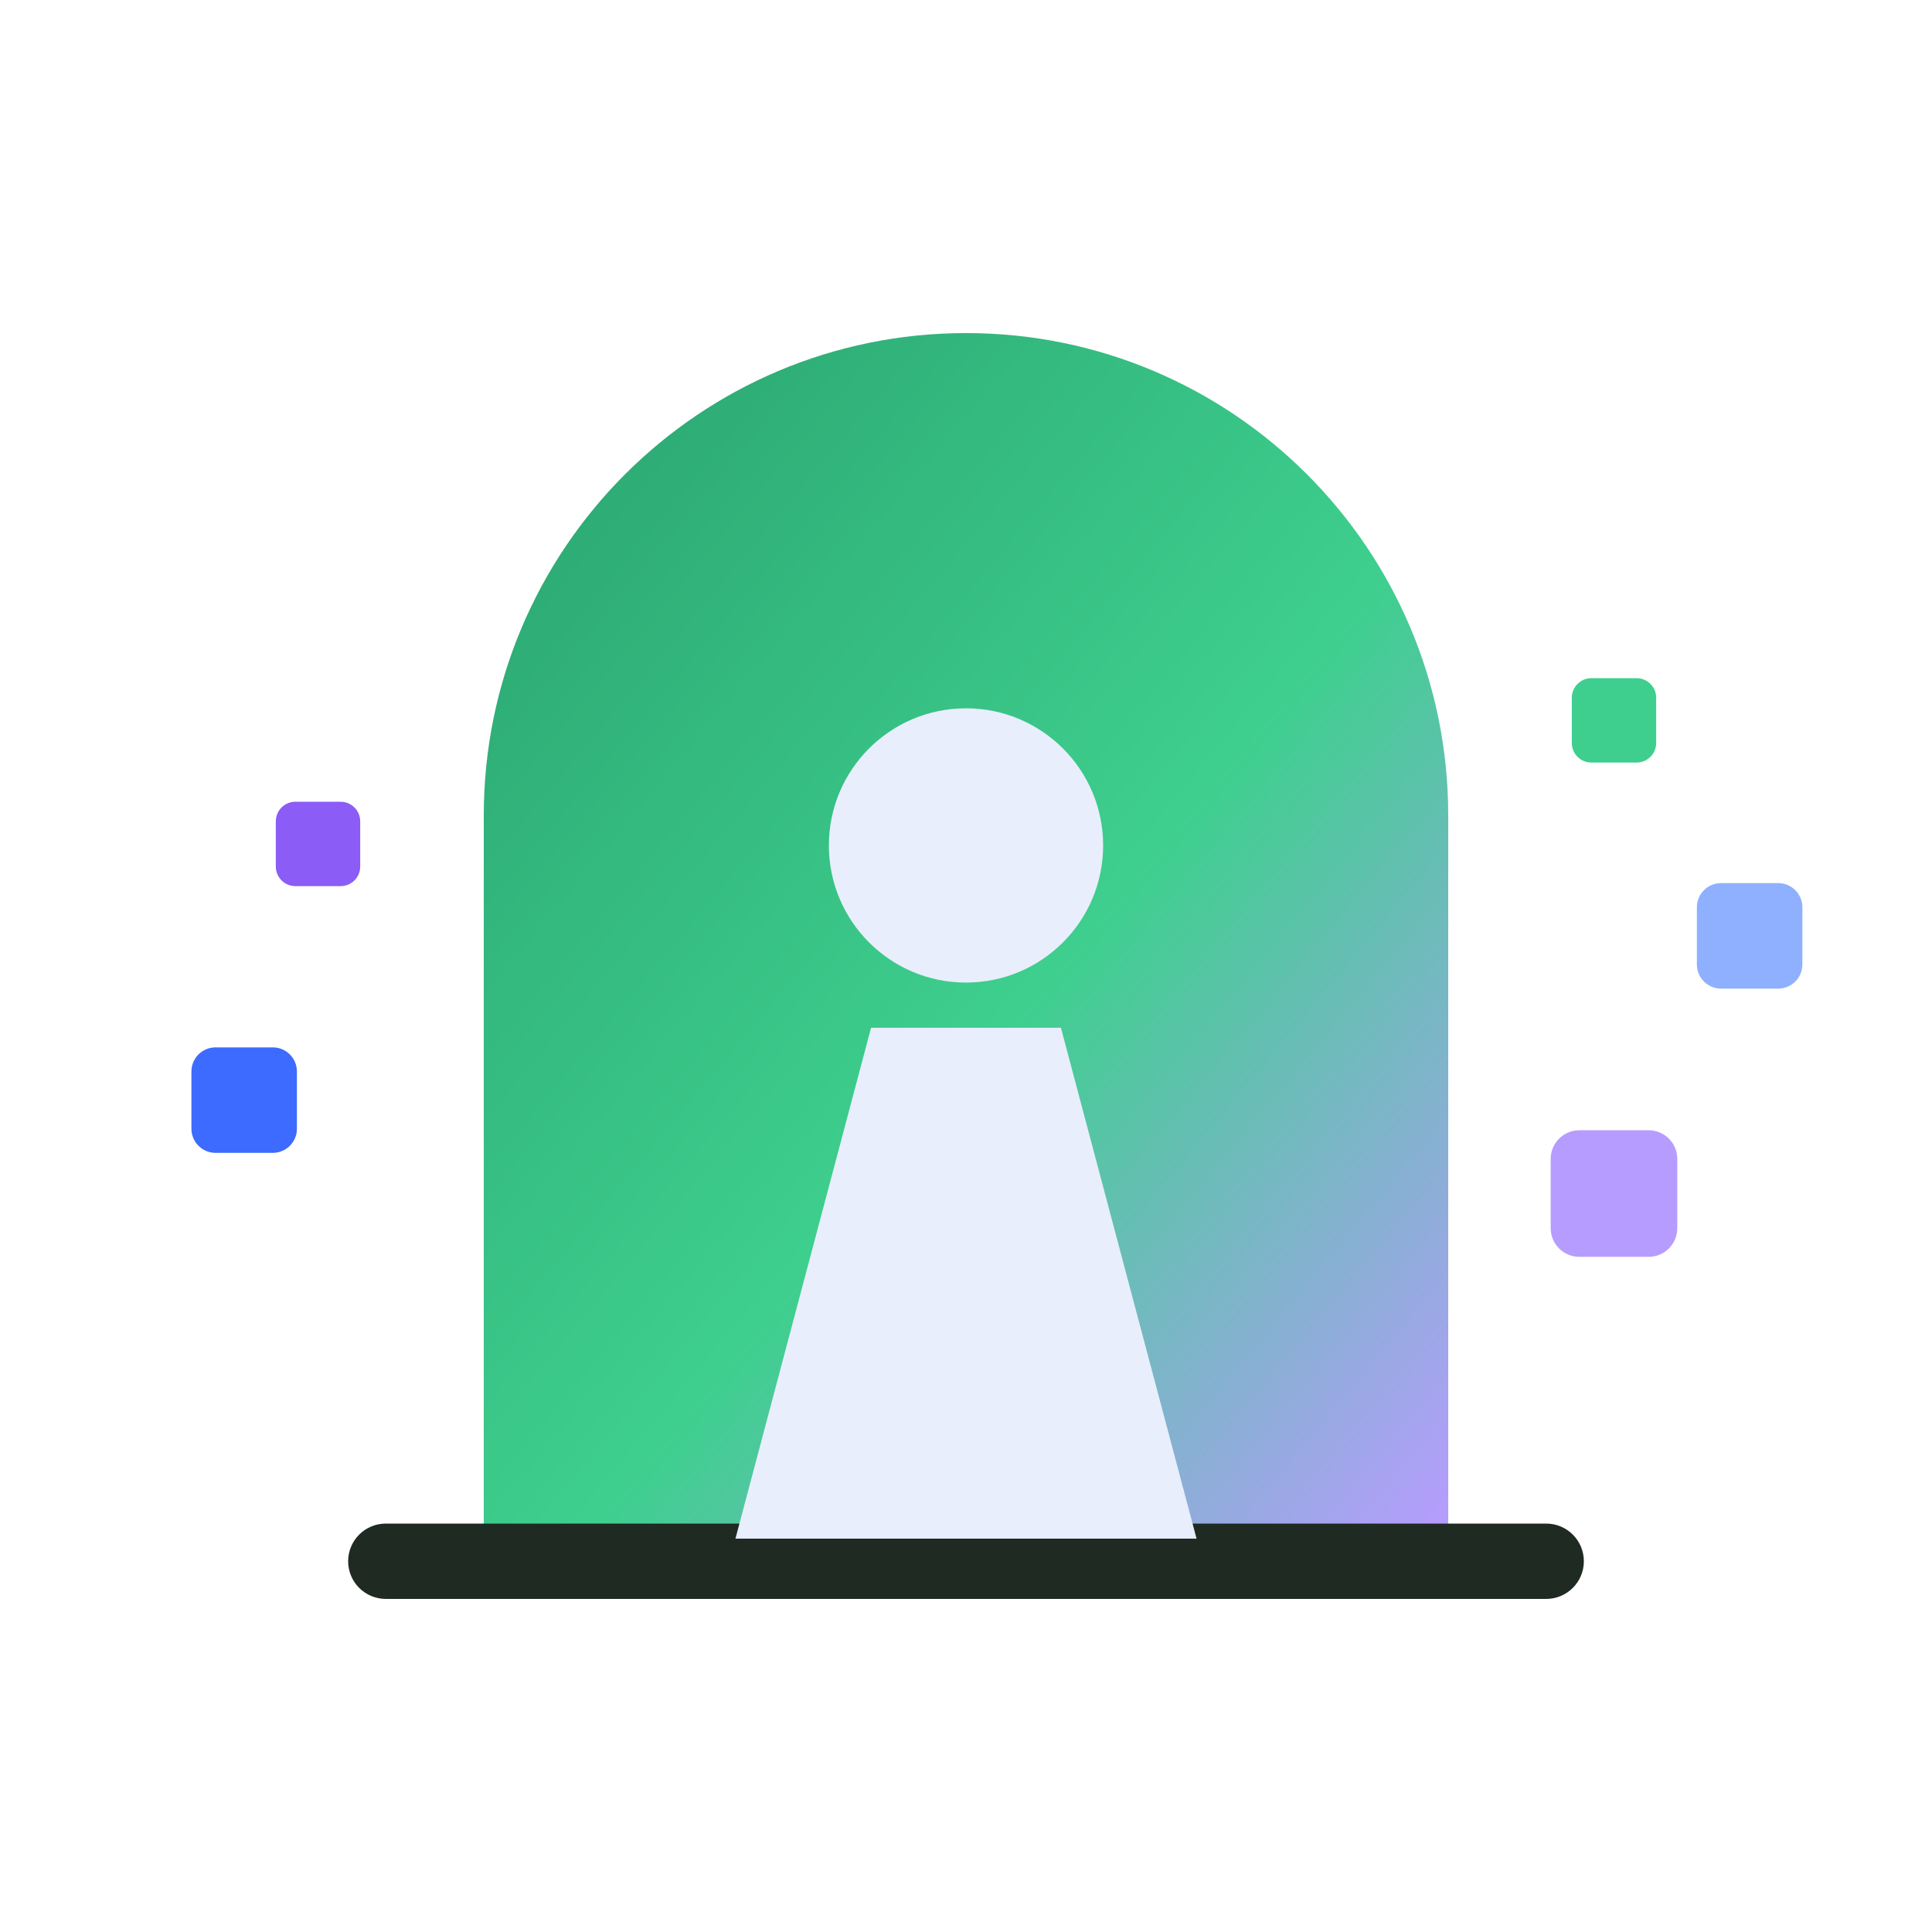
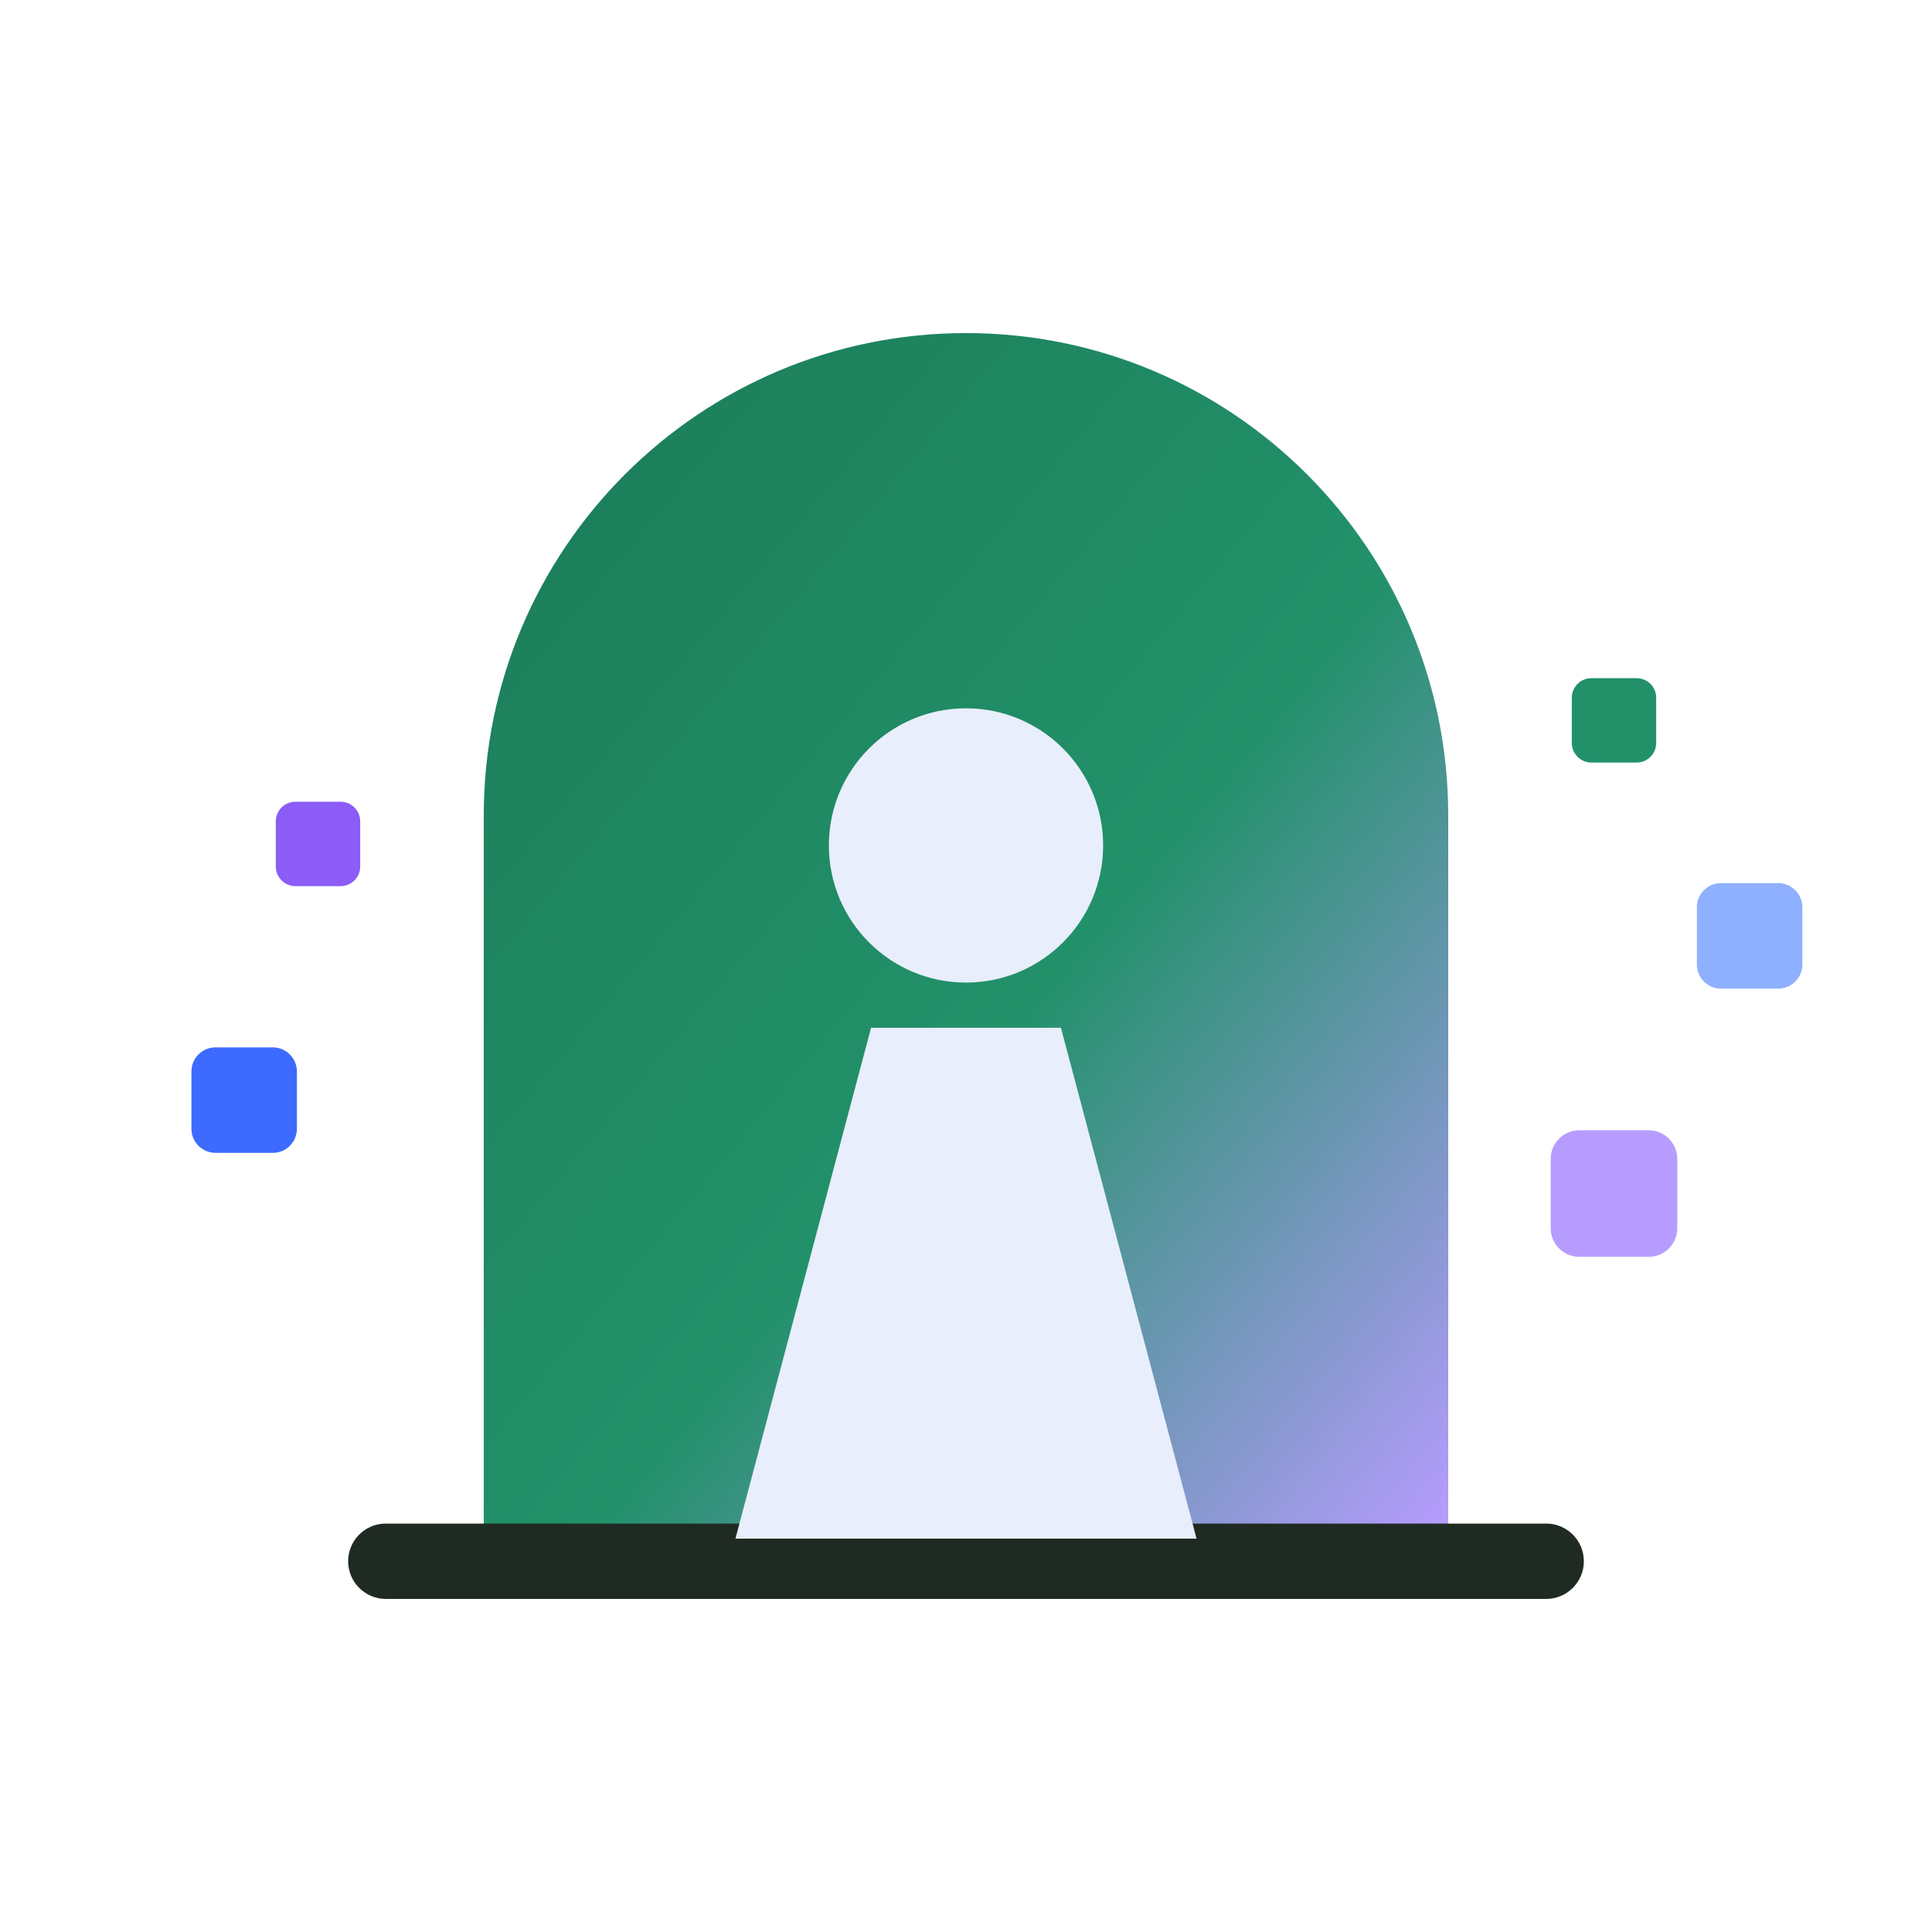
<svg xmlns="http://www.w3.org/2000/svg" viewBox="0 0 100 100" role="img" aria-label="إيلان دول | EILAN DOLL">
  <defs>
    <linearGradient id="arch" x1="0.05" y1="0" x2="1" y2="1">
-       <stop offset="0" stop-color="#2AA470" />
-       <stop offset="0.55" stop-color="#3ECF8E" />
+       <stop offset="0" stop-color="#1B7C58" />
+       <stop offset="0.55" stop-color="#22916A" />
      <stop offset="1" stop-color="#B79CFF" />
    </linearGradient>
  </defs>
  <g transform="translate(50 50) scale(0.78) translate(-50 -50)">
    <path d="M18 88 V40 A32 32 0 0 1 82 40 V88 Z" fill="url(#arch)" />
    <rect x="9" y="87" width="82" height="5" rx="2.5" fill="#1F2A22" />
    <circle cx="50" cy="42" r="9.1" fill="#E8EEFB" />
    <polygon points="43.7,54.1 56.3,54.1 65.3,88 34.7,88" fill="#E8EEFB" />
    <rect x="4.2" y="39.1" width="5.6" height="5.6" rx="1.3" fill="#8B5CF6" />
    <rect x="-1.4" y="55.4" width="7" height="7" rx="1.6" fill="#3D6BFF" />
-     <rect x="90.2" y="30.9" width="5.6" height="5.6" rx="1.3" fill="#3ECF8E" />
+     <rect x="90.2" y="30.9" width="5.6" height="5.6" rx="1.3" fill="#22916A" />
    <rect x="98.5" y="44.5" width="7" height="7" rx="1.6" fill="#8FB0FF" />
    <rect x="88.8" y="60.9" width="8.4" height="8.4" rx="1.9" fill="#B79CFF" />
  </g>
</svg>
